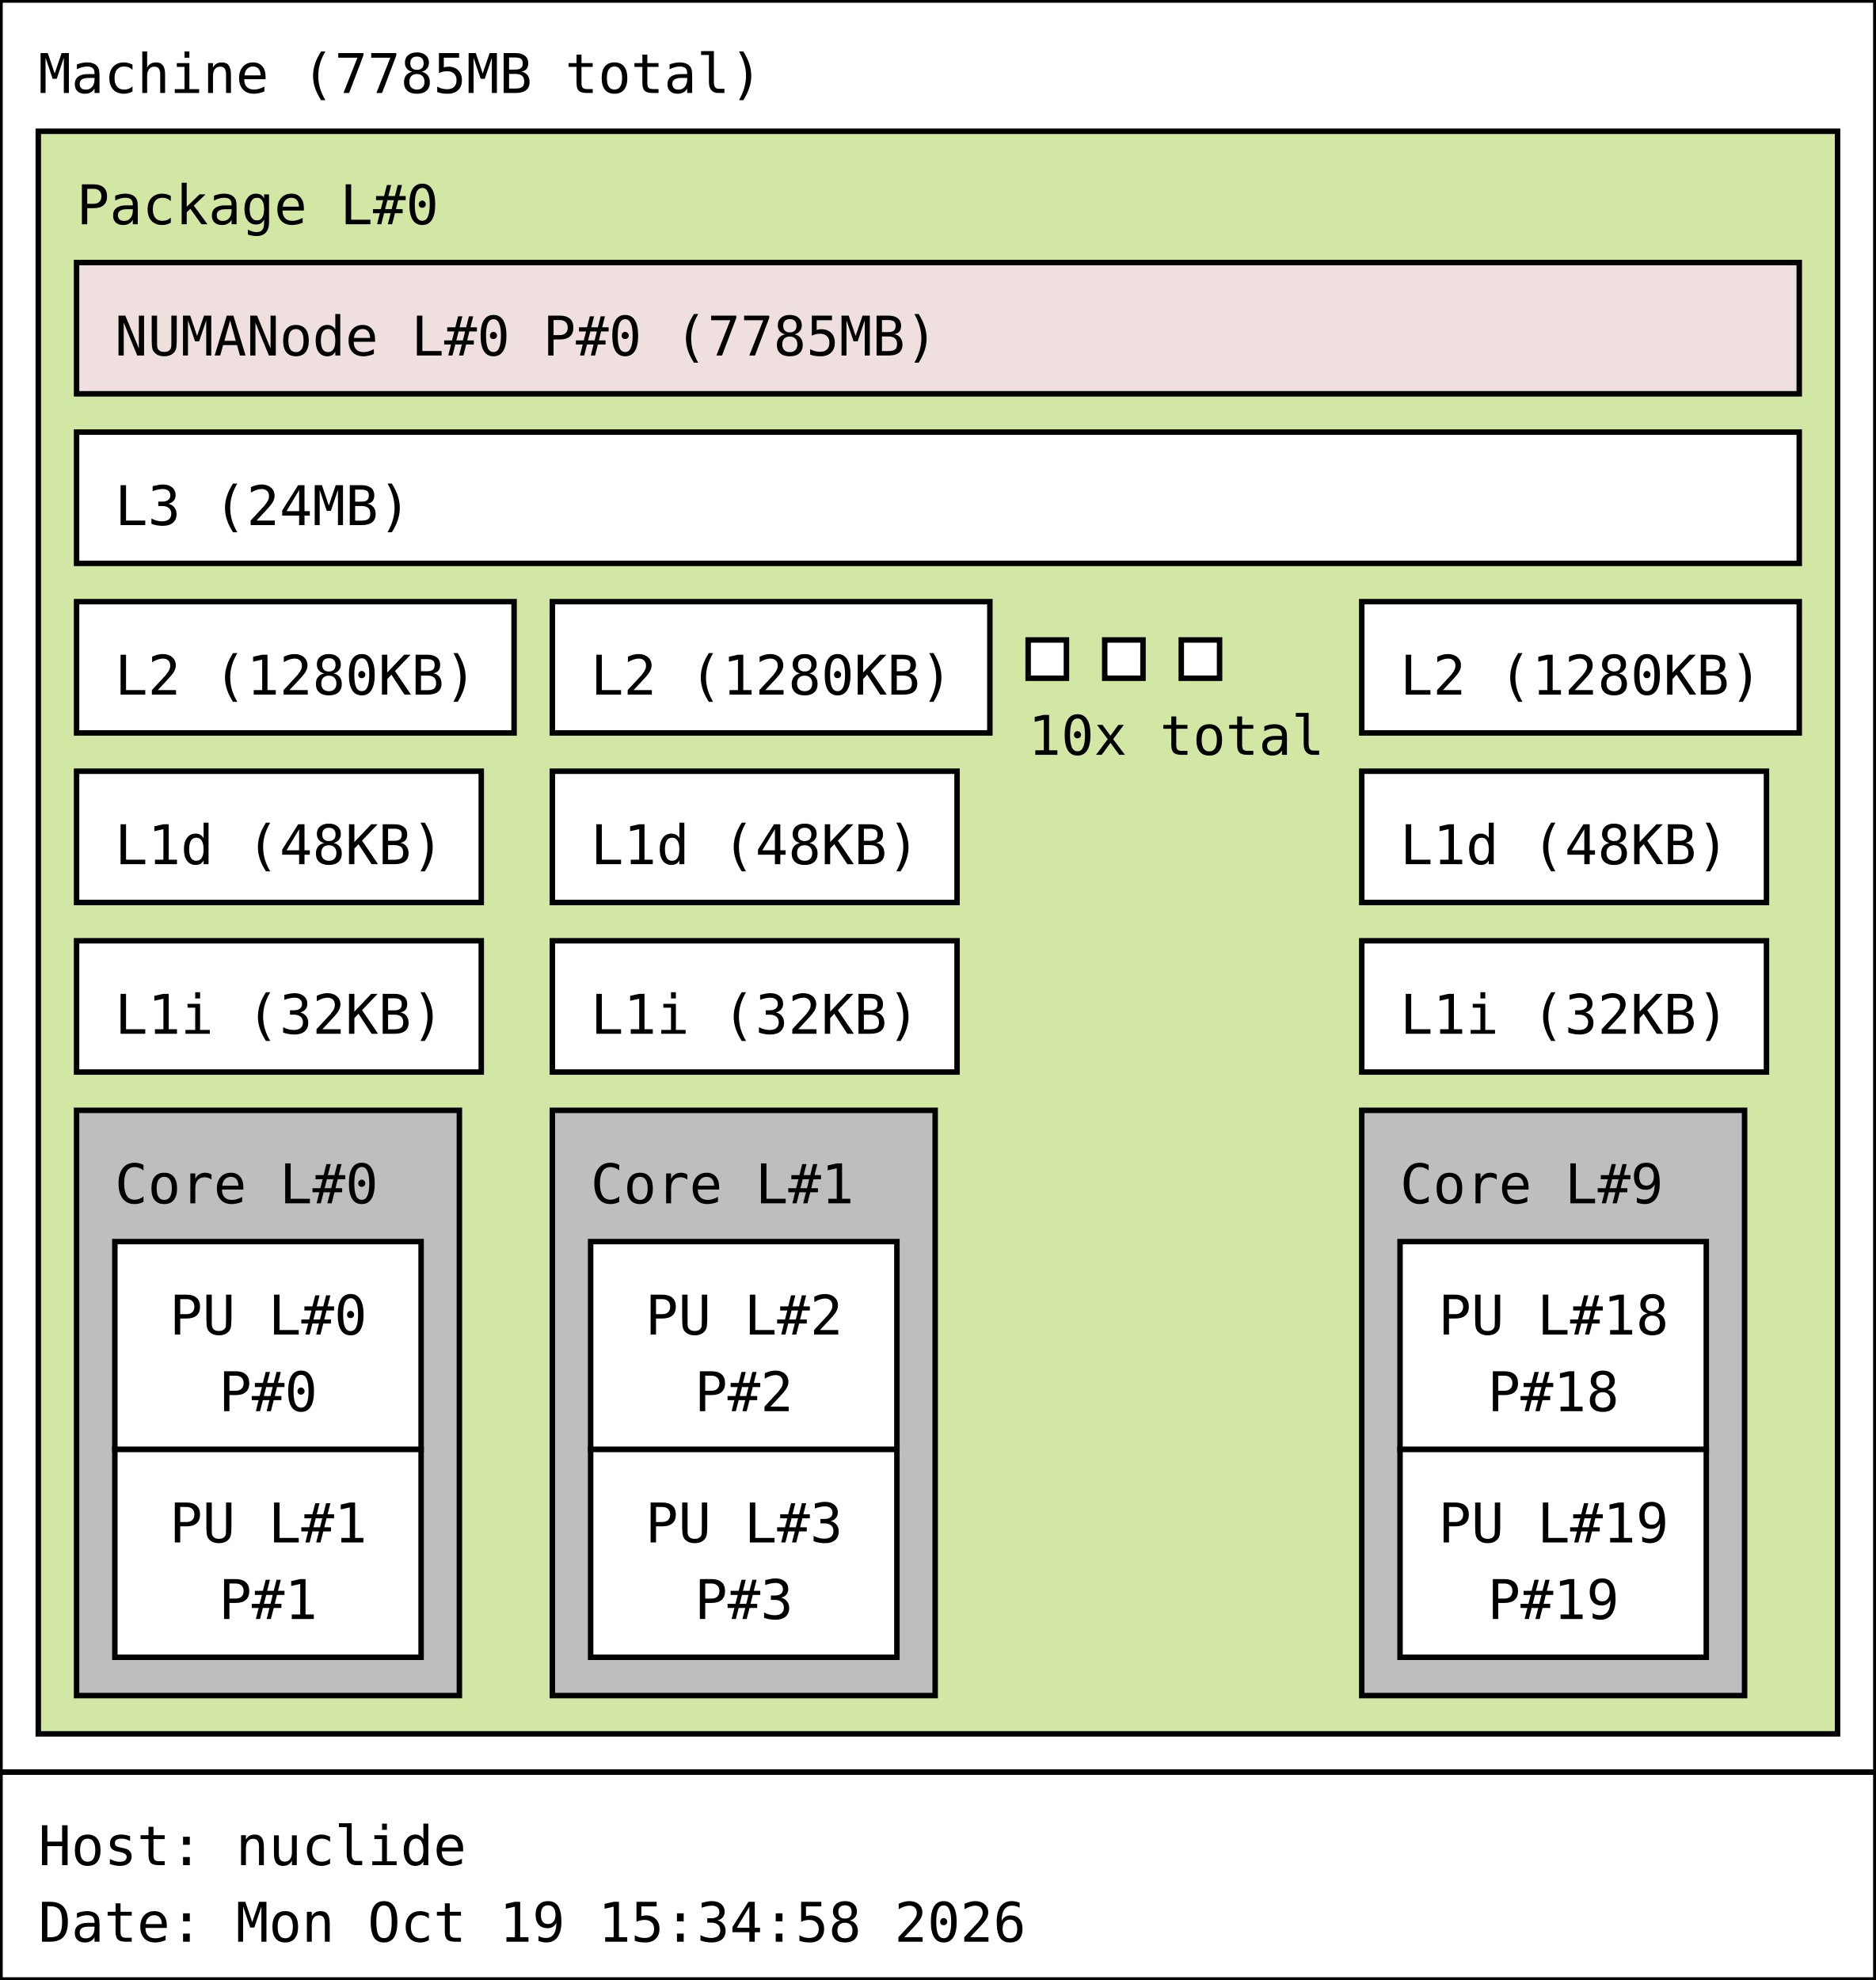
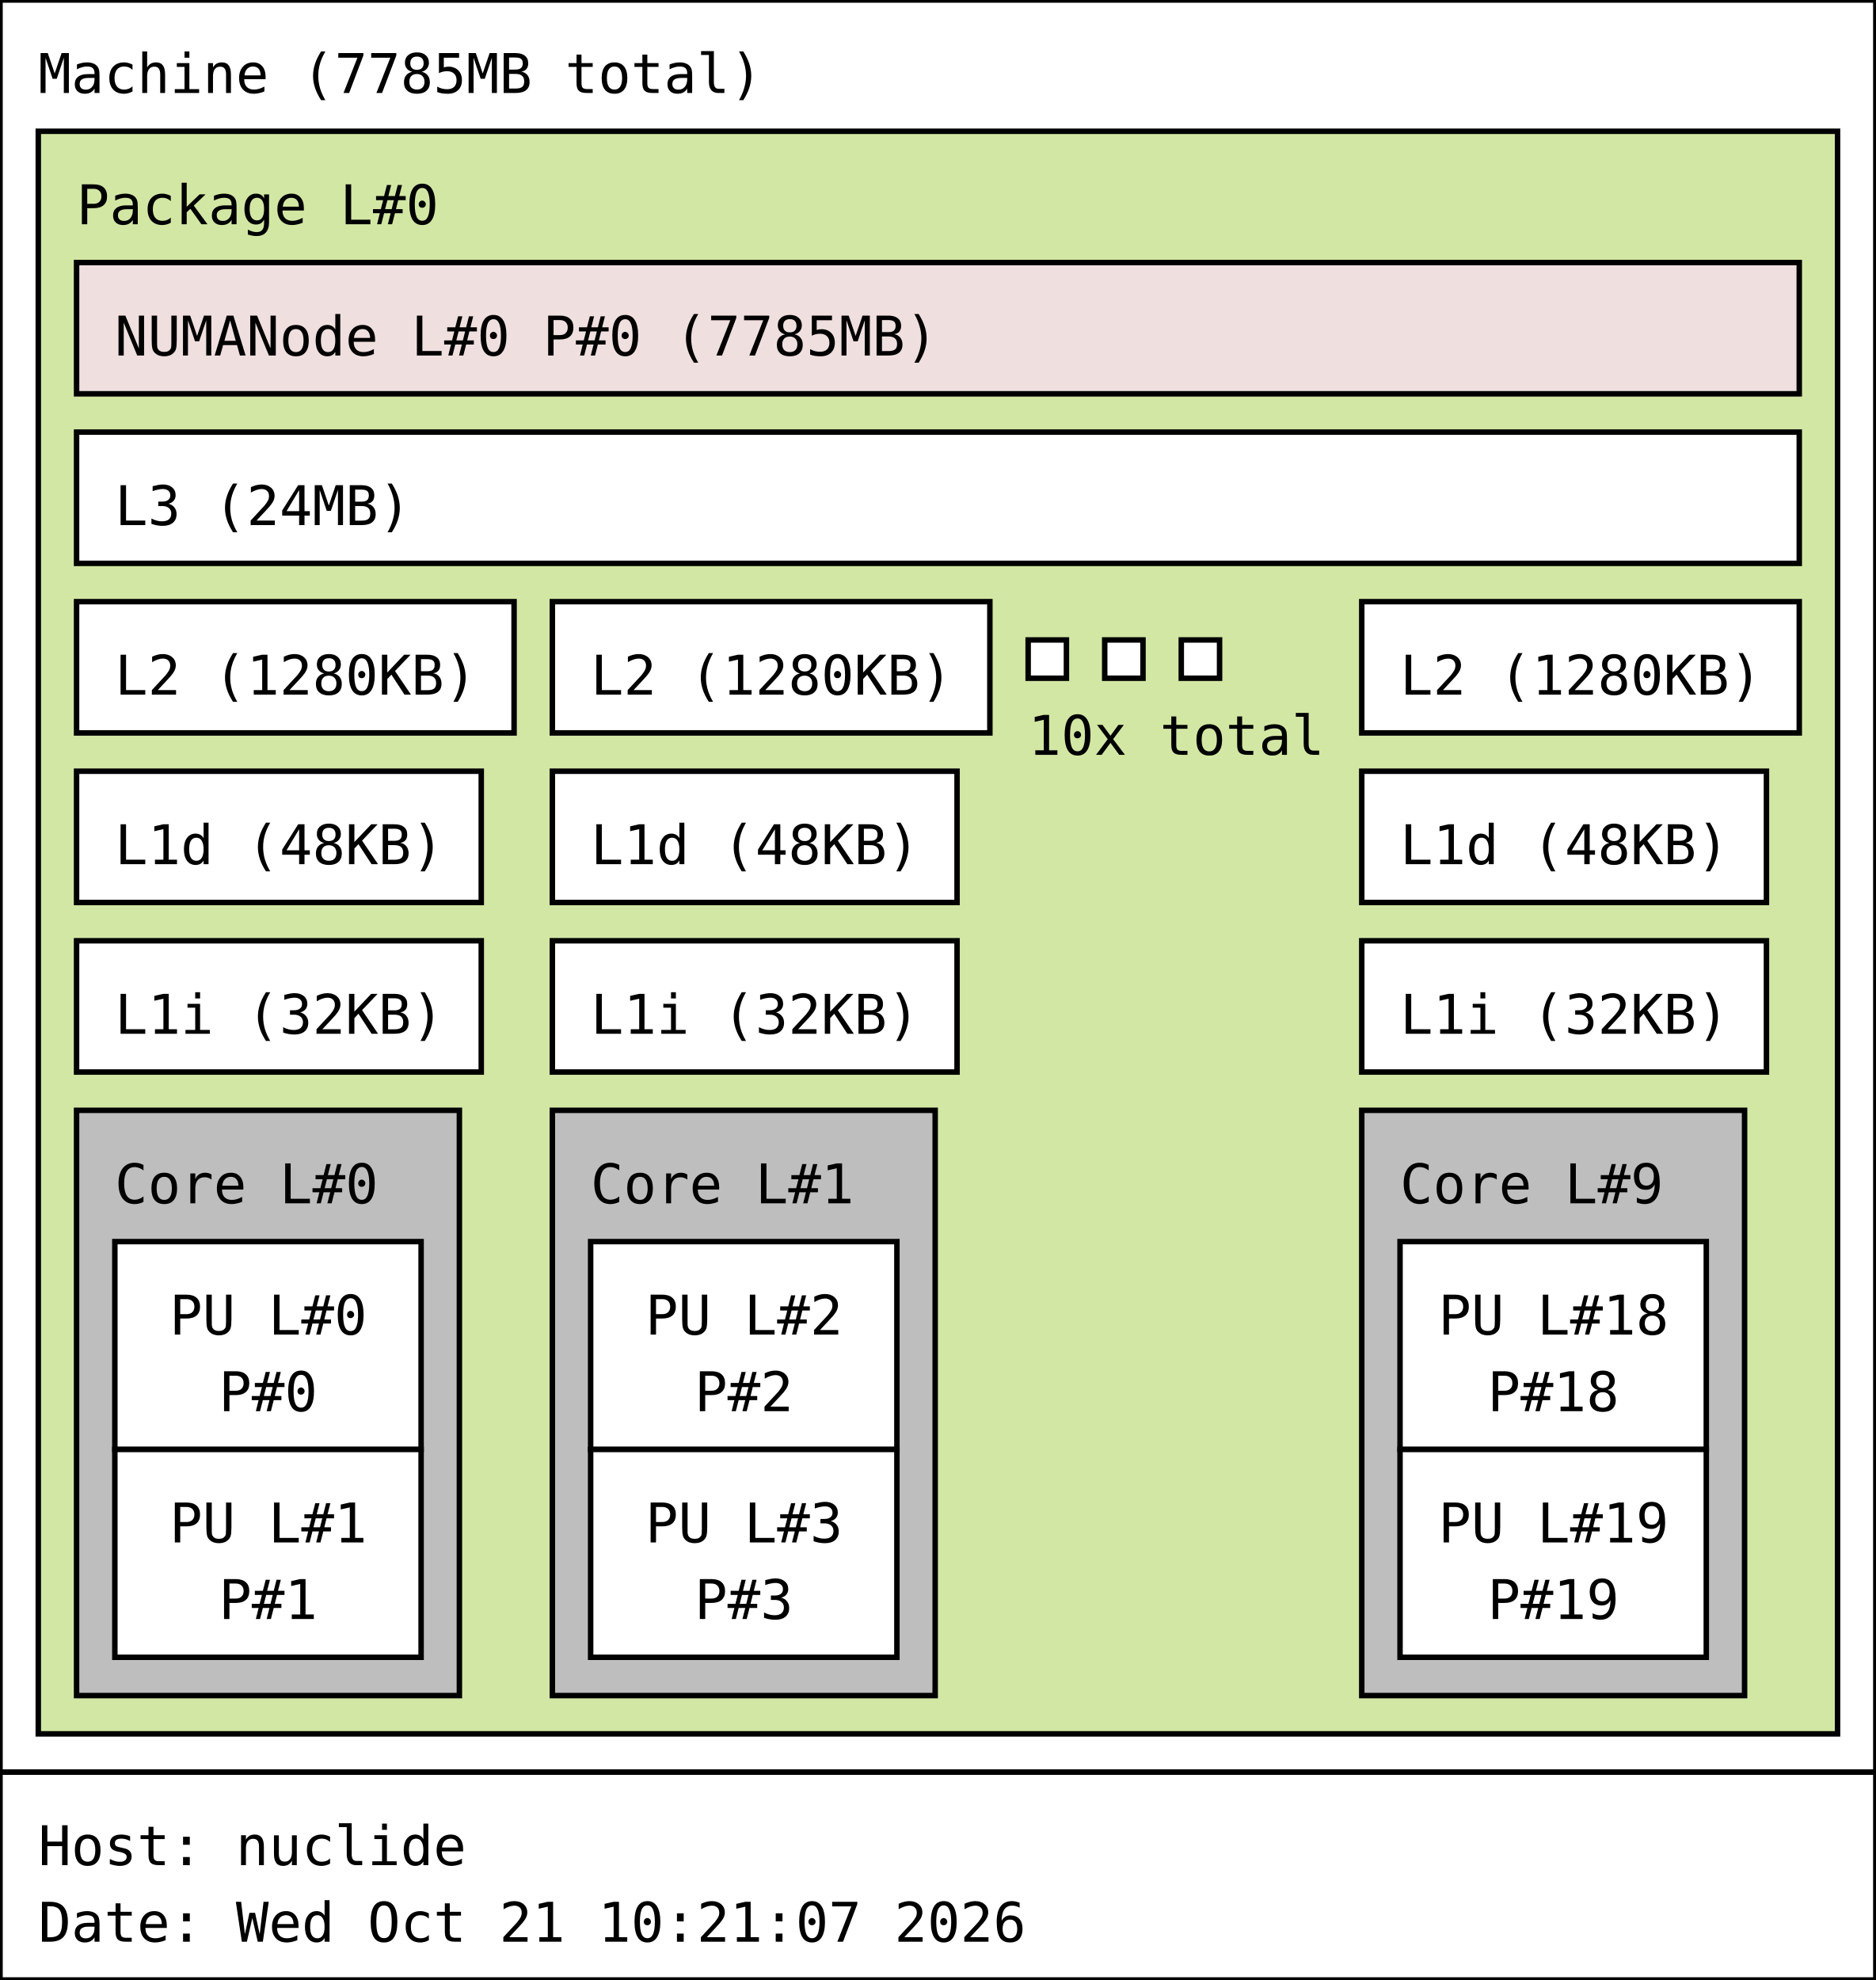
<svg xmlns="http://www.w3.org/2000/svg" width="343px" height="362px" viewBox="0 0 343px 362px" version="1.1">
  <rect id="Machine_0_rect" class="Machine" x="0" y="0" width="343" height="324" fill="rgb(255,255,255)" stroke="rgb(0,0,0)" stroke-width="1" />
  <text id="Machine_0_text" class="Machine" font-family="Monospace" x="7" y="17" fill="rgb(0,0,0)" font-size="10px">Machine (7785MB total)</text>
  <rect id="Package_0_rect" class="Package" x="7" y="24" width="329" height="293" fill="rgb(210,231,164)" stroke="rgb(0,0,0)" stroke-width="1" />
  <text id="Package_0_text" class="Package" font-family="Monospace" x="14" y="41" fill="rgb(0,0,0)" font-size="10px">Package L#0</text>
  <rect id="L3_0_rect" class="L3" x="14" y="79" width="315" height="24" fill="rgb(255,255,255)" stroke="rgb(0,0,0)" stroke-width="1" />
  <text id="L3_0_text" class="L3" font-family="Monospace" x="21" y="96" fill="rgb(0,0,0)" font-size="10px">L3 (24MB)</text>
  <rect id="L2_0_rect" class="L2" x="14" y="110" width="80" height="24" fill="rgb(255,255,255)" stroke="rgb(0,0,0)" stroke-width="1" />
  <text id="L2_0_text" class="L2" font-family="Monospace" x="21" y="127" fill="rgb(0,0,0)" font-size="10px">L2 (1280KB)</text>
  <rect id="L1d_0_rect" class="L1d" x="14" y="141" width="74" height="24" fill="rgb(255,255,255)" stroke="rgb(0,0,0)" stroke-width="1" />
  <text id="L1d_0_text" class="L1d" font-family="Monospace" x="21" y="158" fill="rgb(0,0,0)" font-size="10px">L1d (48KB)</text>
  <rect id="L1i_0_rect" class="L1i" x="14" y="172" width="74" height="24" fill="rgb(255,255,255)" stroke="rgb(0,0,0)" stroke-width="1" />
  <text id="L1i_0_text" class="L1i" font-family="Monospace" x="21" y="189" fill="rgb(0,0,0)" font-size="10px">L1i (32KB)</text>
  <rect id="Core_0_rect" class="Core" x="14" y="203" width="70" height="107" fill="rgb(190,190,190)" stroke="rgb(0,0,0)" stroke-width="1" />
  <text id="Core_0_text" class="Core" font-family="Monospace" x="21" y="220" fill="rgb(0,0,0)" font-size="10px">Core L#0</text>
  <rect id="PU_0_rect" class="PU" x="21" y="227" width="56" height="38" fill="rgb(255,255,255)" stroke="rgb(0,0,0)" stroke-width="1" />
  <text id="PU_0_text" class="PU" font-family="Monospace" x="31" y="244" fill="rgb(0,0,0)" font-size="10px">PU L#0</text>
  <text id="PU_0_text_1" class="PU" font-family="Monospace" x="40" y="258" fill="rgb(0,0,0)" font-size="10px">P#0</text>
  <rect id="PU_1_rect" class="PU" x="21" y="265" width="56" height="38" fill="rgb(255,255,255)" stroke="rgb(0,0,0)" stroke-width="1" />
  <text id="PU_1_text" class="PU" font-family="Monospace" x="31" y="282" fill="rgb(0,0,0)" font-size="10px">PU L#1</text>
  <text id="PU_1_text_1" class="PU" font-family="Monospace" x="40" y="296" fill="rgb(0,0,0)" font-size="10px">P#1</text>
  <rect id="L2_1_rect" class="L2" x="101" y="110" width="80" height="24" fill="rgb(255,255,255)" stroke="rgb(0,0,0)" stroke-width="1" />
  <text id="L2_1_text" class="L2" font-family="Monospace" x="108" y="127" fill="rgb(0,0,0)" font-size="10px">L2 (1280KB)</text>
  <rect id="L1d_1_rect" class="L1d" x="101" y="141" width="74" height="24" fill="rgb(255,255,255)" stroke="rgb(0,0,0)" stroke-width="1" />
  <text id="L1d_1_text" class="L1d" font-family="Monospace" x="108" y="158" fill="rgb(0,0,0)" font-size="10px">L1d (48KB)</text>
  <rect id="L1i_1_rect" class="L1i" x="101" y="172" width="74" height="24" fill="rgb(255,255,255)" stroke="rgb(0,0,0)" stroke-width="1" />
  <text id="L1i_1_text" class="L1i" font-family="Monospace" x="108" y="189" fill="rgb(0,0,0)" font-size="10px">L1i (32KB)</text>
  <rect id="Core_1_rect" class="Core" x="101" y="203" width="70" height="107" fill="rgb(190,190,190)" stroke="rgb(0,0,0)" stroke-width="1" />
  <text id="Core_1_text" class="Core" font-family="Monospace" x="108" y="220" fill="rgb(0,0,0)" font-size="10px">Core L#1</text>
  <rect id="PU_2_rect" class="PU" x="108" y="227" width="56" height="38" fill="rgb(255,255,255)" stroke="rgb(0,0,0)" stroke-width="1" />
  <text id="PU_2_text" class="PU" font-family="Monospace" x="118" y="244" fill="rgb(0,0,0)" font-size="10px">PU L#2</text>
  <text id="PU_2_text_1" class="PU" font-family="Monospace" x="127" y="258" fill="rgb(0,0,0)" font-size="10px">P#2</text>
  <rect id="PU_3_rect" class="PU" x="108" y="265" width="56" height="38" fill="rgb(255,255,255)" stroke="rgb(0,0,0)" stroke-width="1" />
  <text id="PU_3_text" class="PU" font-family="Monospace" x="118" y="282" fill="rgb(0,0,0)" font-size="10px">PU L#3</text>
  <text id="PU_3_text_1" class="PU" font-family="Monospace" x="127" y="296" fill="rgb(0,0,0)" font-size="10px">P#3</text>
  <rect id="L2_2_rect" class="L2" x="188" y="117" width="7" height="7" fill="rgb(255,255,255)" stroke="rgb(0,0,0)" stroke-width="1" />
  <rect id="L2_2_rect" class="L2" x="202" y="117" width="7" height="7" fill="rgb(255,255,255)" stroke="rgb(0,0,0)" stroke-width="1" />
  <rect id="L2_2_rect" class="L2" x="216" y="117" width="7" height="7" fill="rgb(255,255,255)" stroke="rgb(0,0,0)" stroke-width="1" />
  <text id="L2_2_text" class="L2" font-family="Monospace" x="188" y="138" fill="rgb(0,0,0)" font-size="10px">10x total</text>
  <rect id="L2_9_rect" class="L2" x="249" y="110" width="80" height="24" fill="rgb(255,255,255)" stroke="rgb(0,0,0)" stroke-width="1" />
  <text id="L2_9_text" class="L2" font-family="Monospace" x="256" y="127" fill="rgb(0,0,0)" font-size="10px">L2 (1280KB)</text>
  <rect id="L1d_9_rect" class="L1d" x="249" y="141" width="74" height="24" fill="rgb(255,255,255)" stroke="rgb(0,0,0)" stroke-width="1" />
  <text id="L1d_9_text" class="L1d" font-family="Monospace" x="256" y="158" fill="rgb(0,0,0)" font-size="10px">L1d (48KB)</text>
  <rect id="L1i_9_rect" class="L1i" x="249" y="172" width="74" height="24" fill="rgb(255,255,255)" stroke="rgb(0,0,0)" stroke-width="1" />
  <text id="L1i_9_text" class="L1i" font-family="Monospace" x="256" y="189" fill="rgb(0,0,0)" font-size="10px">L1i (32KB)</text>
  <rect id="Core_9_rect" class="Core" x="249" y="203" width="70" height="107" fill="rgb(190,190,190)" stroke="rgb(0,0,0)" stroke-width="1" />
  <text id="Core_9_text" class="Core" font-family="Monospace" x="256" y="220" fill="rgb(0,0,0)" font-size="10px">Core L#9</text>
  <rect id="PU_18_rect" class="PU" x="256" y="227" width="56" height="38" fill="rgb(255,255,255)" stroke="rgb(0,0,0)" stroke-width="1" />
  <text id="PU_18_text" class="PU" font-family="Monospace" x="263" y="244" fill="rgb(0,0,0)" font-size="10px">PU L#18</text>
  <text id="PU_18_text_1" class="PU" font-family="Monospace" x="272" y="258" fill="rgb(0,0,0)" font-size="10px">P#18</text>
  <rect id="PU_19_rect" class="PU" x="256" y="265" width="56" height="38" fill="rgb(255,255,255)" stroke="rgb(0,0,0)" stroke-width="1" />
  <text id="PU_19_text" class="PU" font-family="Monospace" x="263" y="282" fill="rgb(0,0,0)" font-size="10px">PU L#19</text>
  <text id="PU_19_text_1" class="PU" font-family="Monospace" x="272" y="296" fill="rgb(0,0,0)" font-size="10px">P#19</text>
  <rect id="NUMANode_0_rect" class="NUMANode" x="14" y="48" width="315" height="24" fill="rgb(239,223,222)" stroke="rgb(0,0,0)" stroke-width="1" />
  <text id="NUMANode_0_text" class="NUMANode" font-family="Monospace" x="21" y="65" fill="rgb(0,0,0)" font-size="10px">NUMANode L#0 P#0 (7785MB)</text>
  <rect id="anon_rect" x="0" y="324" width="343" height="38" fill="rgb(255,255,255)" stroke="rgb(0,0,0)" stroke-width="1" />
  <text id="anon_text" font-family="Monospace" x="7" y="341" fill="rgb(0,0,0)" font-size="10px">Host: nuclide</text>
-   <text id="anon_text_1" font-family="Monospace" x="7" y="355" fill="rgb(0,0,0)" font-size="10px">Date: Mon Oct 19 15:34:58 2026</text>
+   <text id="anon_text_1" font-family="Monospace" x="7" y="355" fill="rgb(0,0,0)" font-size="10px">Date: Wed Oct 21 10:21:07 2026</text>
</svg>
